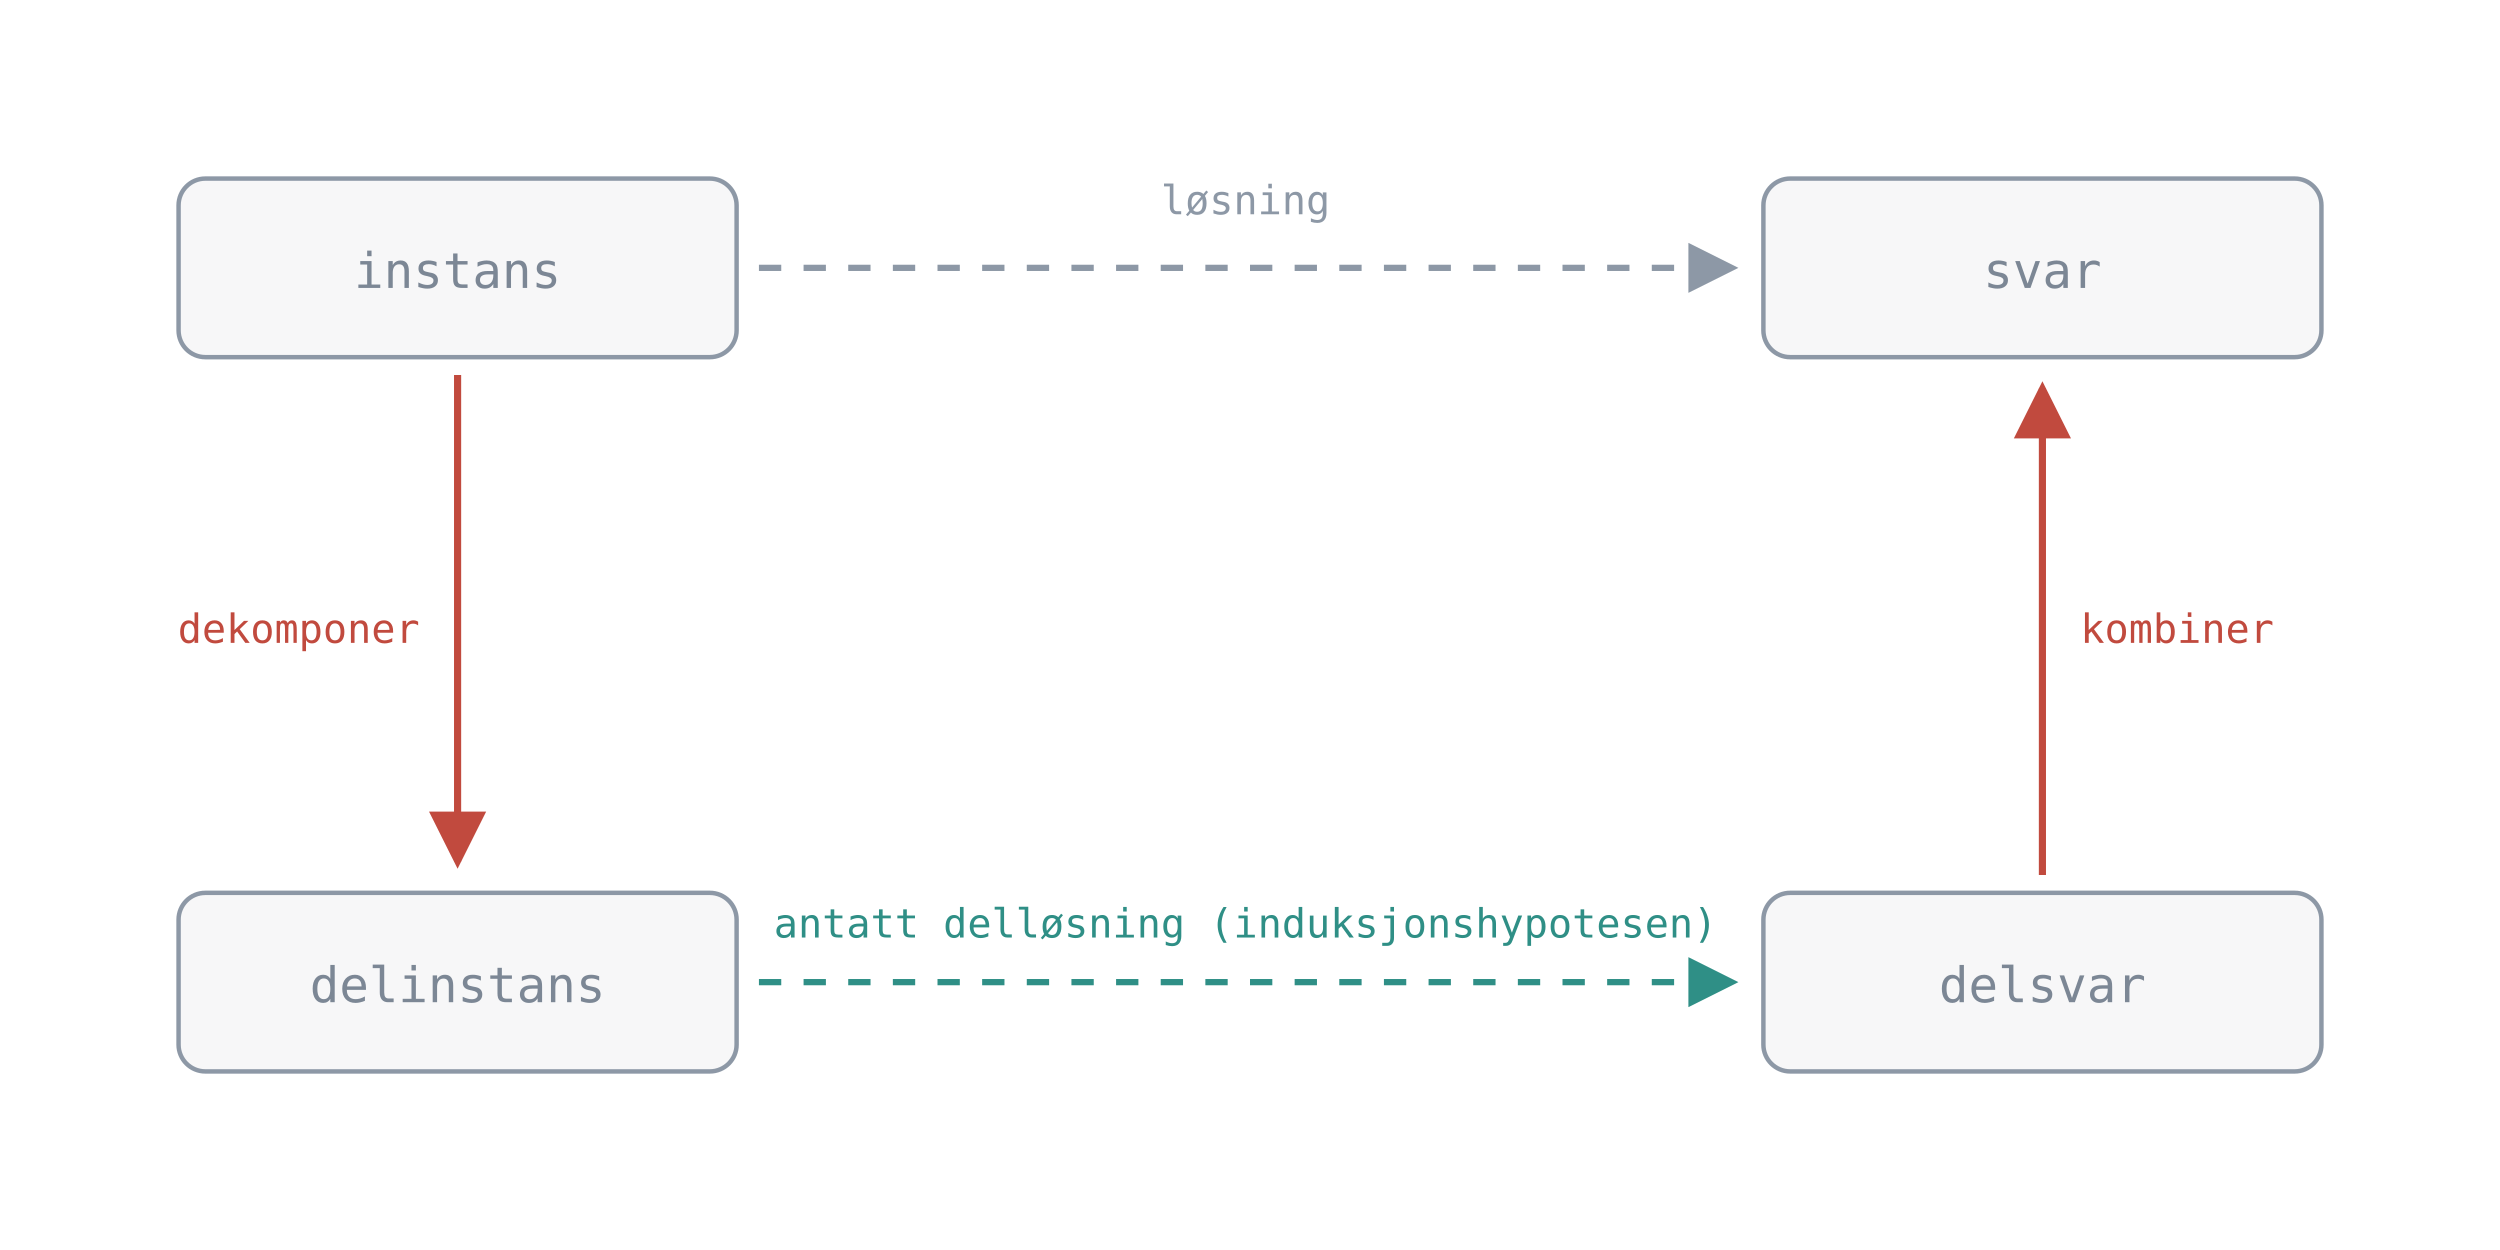
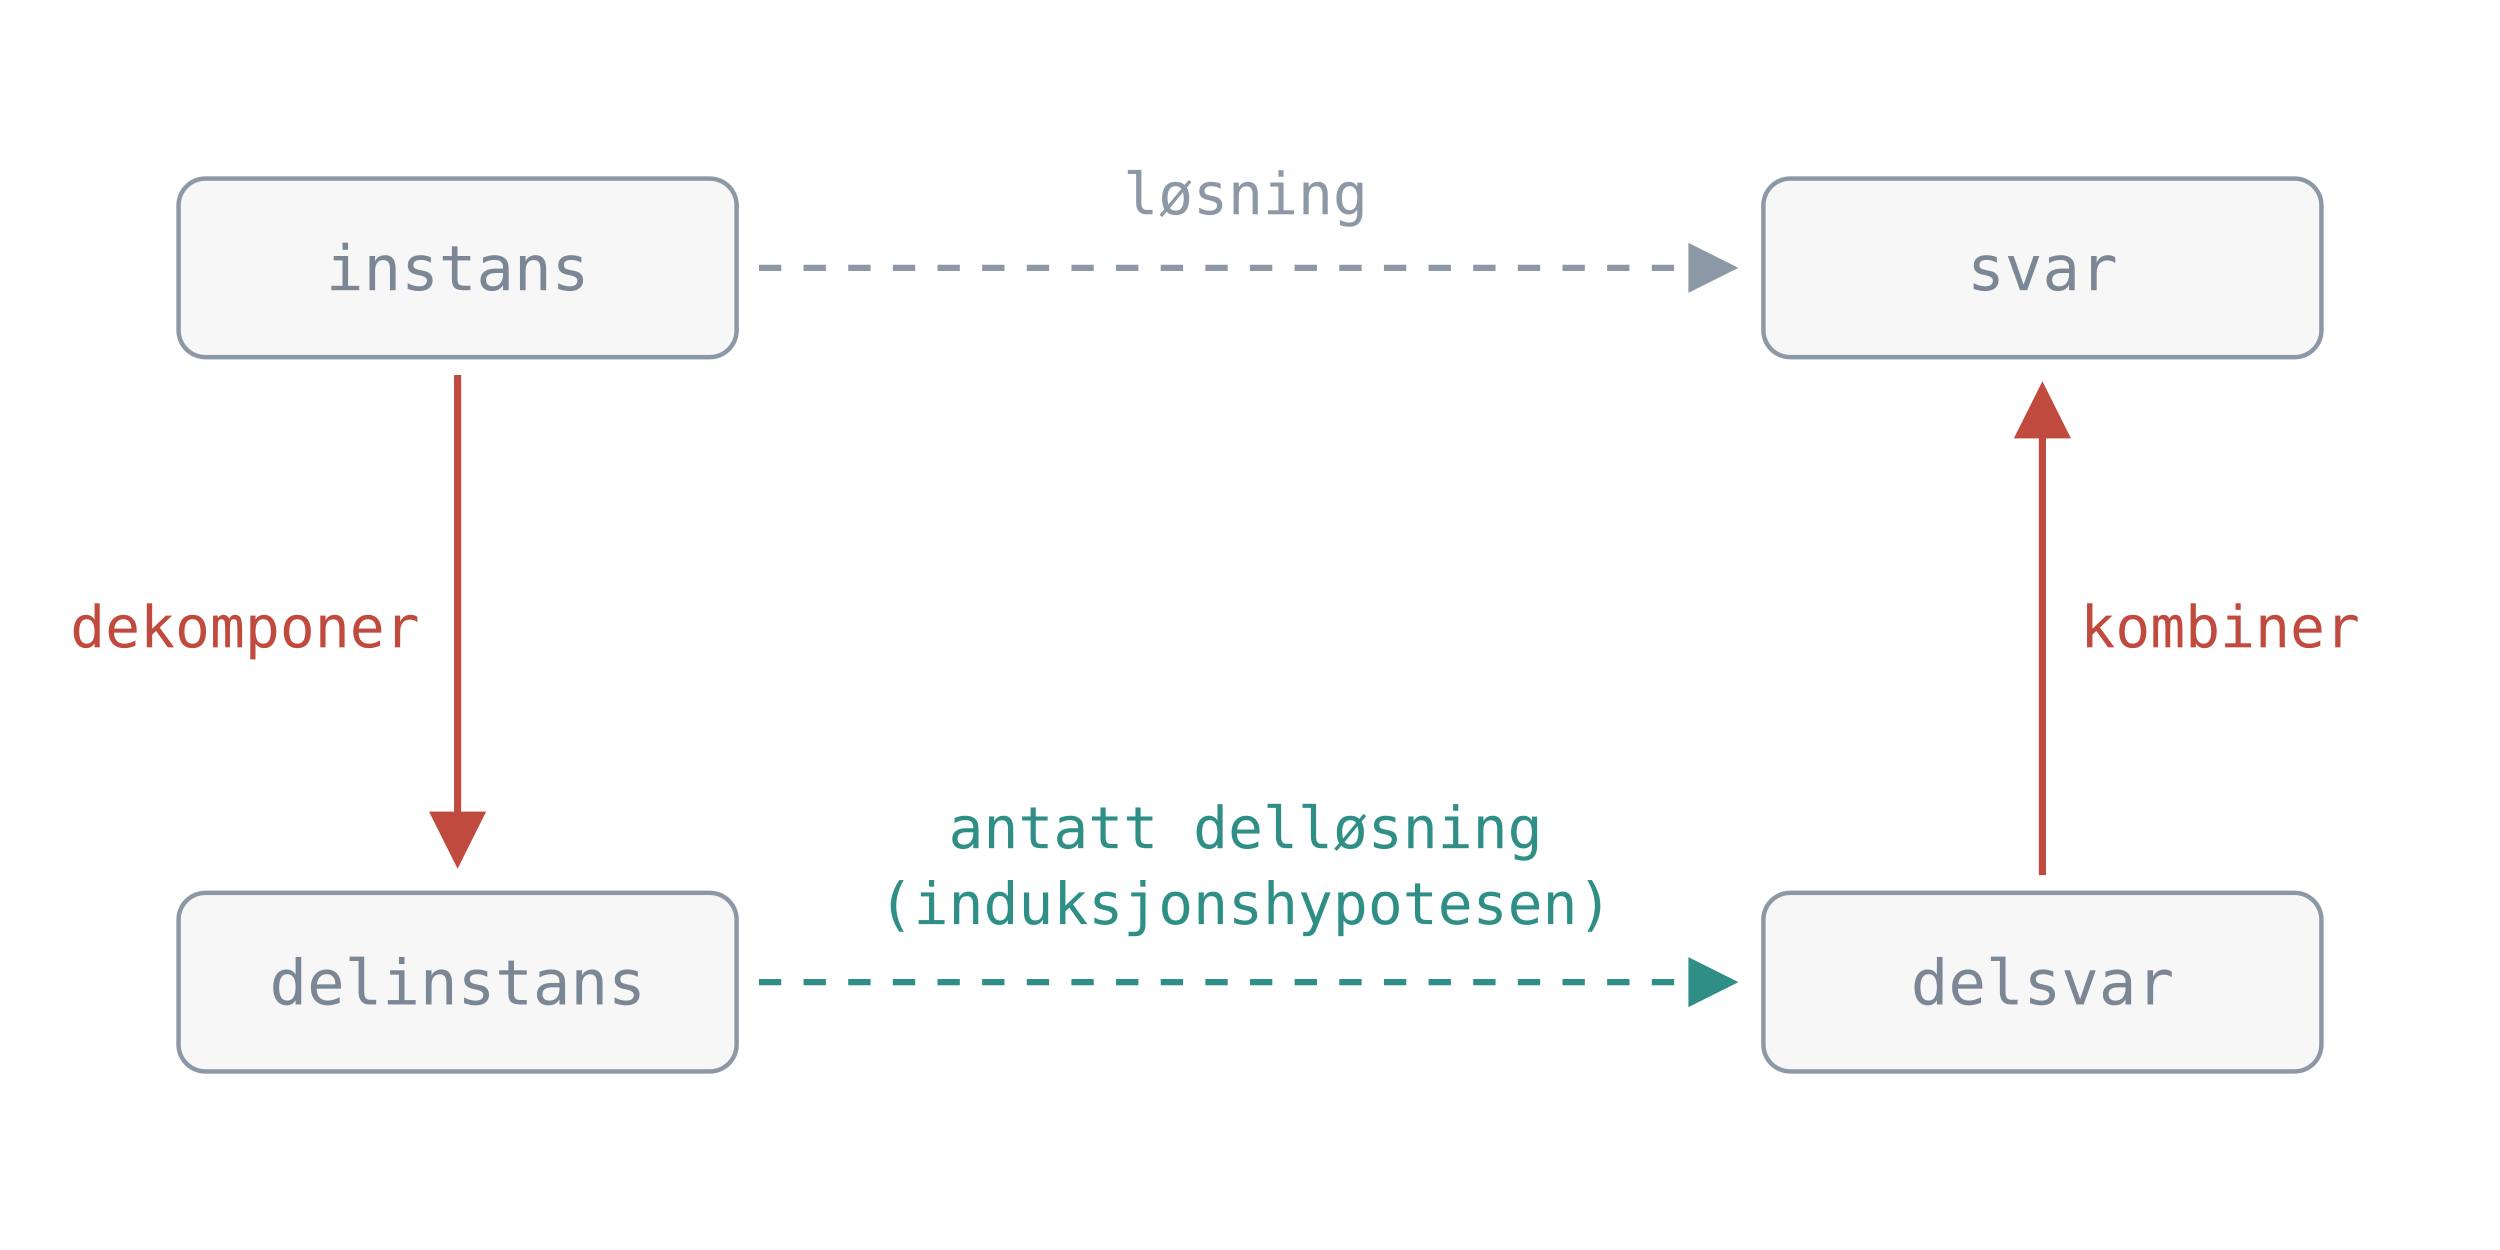
<svg xmlns="http://www.w3.org/2000/svg" viewBox="0 0 560 280" width="560" height="280" font-family="ui-monospace, SFMono-Regular, Menlo, monospace">
  <defs>
    <marker id="pil-graa" markerWidth="8" markerHeight="8" refX="7" refY="4" orient="auto">
      <path d="M0 0 L8 4 L0 8 z" fill="#8d98a6" />
    </marker>
    <marker id="pil-roed" markerWidth="8" markerHeight="8" refX="7" refY="4" orient="auto">
      <path d="M0 0 L8 4 L0 8 z" fill="#c14a3e" />
    </marker>
    <marker id="pil-teal" markerWidth="8" markerHeight="8" refX="7" refY="4" orient="auto">
      <path d="M0 0 L8 4 L0 8 z" fill="#2f8f86" />
    </marker>
  </defs>
  <rect x="40" y="40" width="125" height="40" rx="6" fill="#9aa0a6" fill-opacity="0.08" stroke="#8d98a6" />
-   <text x="102.5" y="64.5" text-anchor="middle" font-size="11" fill="#7c8795">instans</text>
+   <text x="102.5" y="65" text-anchor="middle" font-size="14" fill="#7c8795">instans</text>
  <rect x="395" y="40" width="125" height="40" rx="6" fill="#9aa0a6" fill-opacity="0.08" stroke="#8d98a6" />
-   <text x="457.5" y="64.5" text-anchor="middle" font-size="11" fill="#7c8795">svar</text>
+   <text x="457.5" y="65" text-anchor="middle" font-size="14" fill="#7c8795">svar</text>
  <rect x="40" y="200" width="125" height="40" rx="6" fill="#9aa0a6" fill-opacity="0.08" stroke="#8d98a6" />
-   <text x="102.5" y="224.5" text-anchor="middle" font-size="11" fill="#7c8795">delinstans</text>
+   <text x="102.5" y="225" text-anchor="middle" font-size="14" fill="#7c8795">delinstans</text>
  <rect x="395" y="200" width="125" height="40" rx="6" fill="#9aa0a6" fill-opacity="0.08" stroke="#8d98a6" />
-   <text x="457.5" y="224.5" text-anchor="middle" font-size="11" fill="#7c8795">delsvar</text>
+   <text x="457.5" y="225" text-anchor="middle" font-size="14" fill="#7c8795">delsvar</text>
  <line x1="170" y1="60" x2="388" y2="60" stroke="#8d98a6" stroke-width="1.4" stroke-dasharray="5 5" marker-end="url(#pil-graa)" />
-   <text x="279" y="48" text-anchor="middle" font-size="9" fill="#8d98a6">løsning</text>
+   <text x="279" y="48" text-anchor="middle" font-size="13" fill="#8d98a6">løsning</text>
  <line x1="102.5" y1="84" x2="102.5" y2="193" stroke="#c14a3e" stroke-width="1.6" marker-end="url(#pil-roed)" />
-   <text x="94" y="144" text-anchor="end" font-size="9" fill="#c14a3e">dekomponer</text>
+   <text x="94" y="145" text-anchor="end" font-size="13" fill="#c14a3e">dekomponer</text>
  <line x1="170" y1="220" x2="388" y2="220" stroke="#2f8f86" stroke-width="1.4" stroke-dasharray="5 5" marker-end="url(#pil-teal)" />
-   <text x="279" y="210" text-anchor="middle" font-size="9" fill="#2f8f86">antatt delløsning (induksjonshypotesen)</text>
+   <text x="279" y="190" text-anchor="middle" font-size="13" fill="#2f8f86">antatt delløsning</text>
+   <text x="279" y="207" text-anchor="middle" font-size="13" fill="#2f8f86">(induksjonshypotesen)</text>
  <line x1="457.5" y1="196" x2="457.5" y2="87" stroke="#c14a3e" stroke-width="1.6" marker-end="url(#pil-roed)" />
-   <text x="466" y="144" text-anchor="start" font-size="9" fill="#c14a3e">kombiner</text>
+   <text x="466" y="145" text-anchor="start" font-size="13" fill="#c14a3e">kombiner</text>
</svg>
